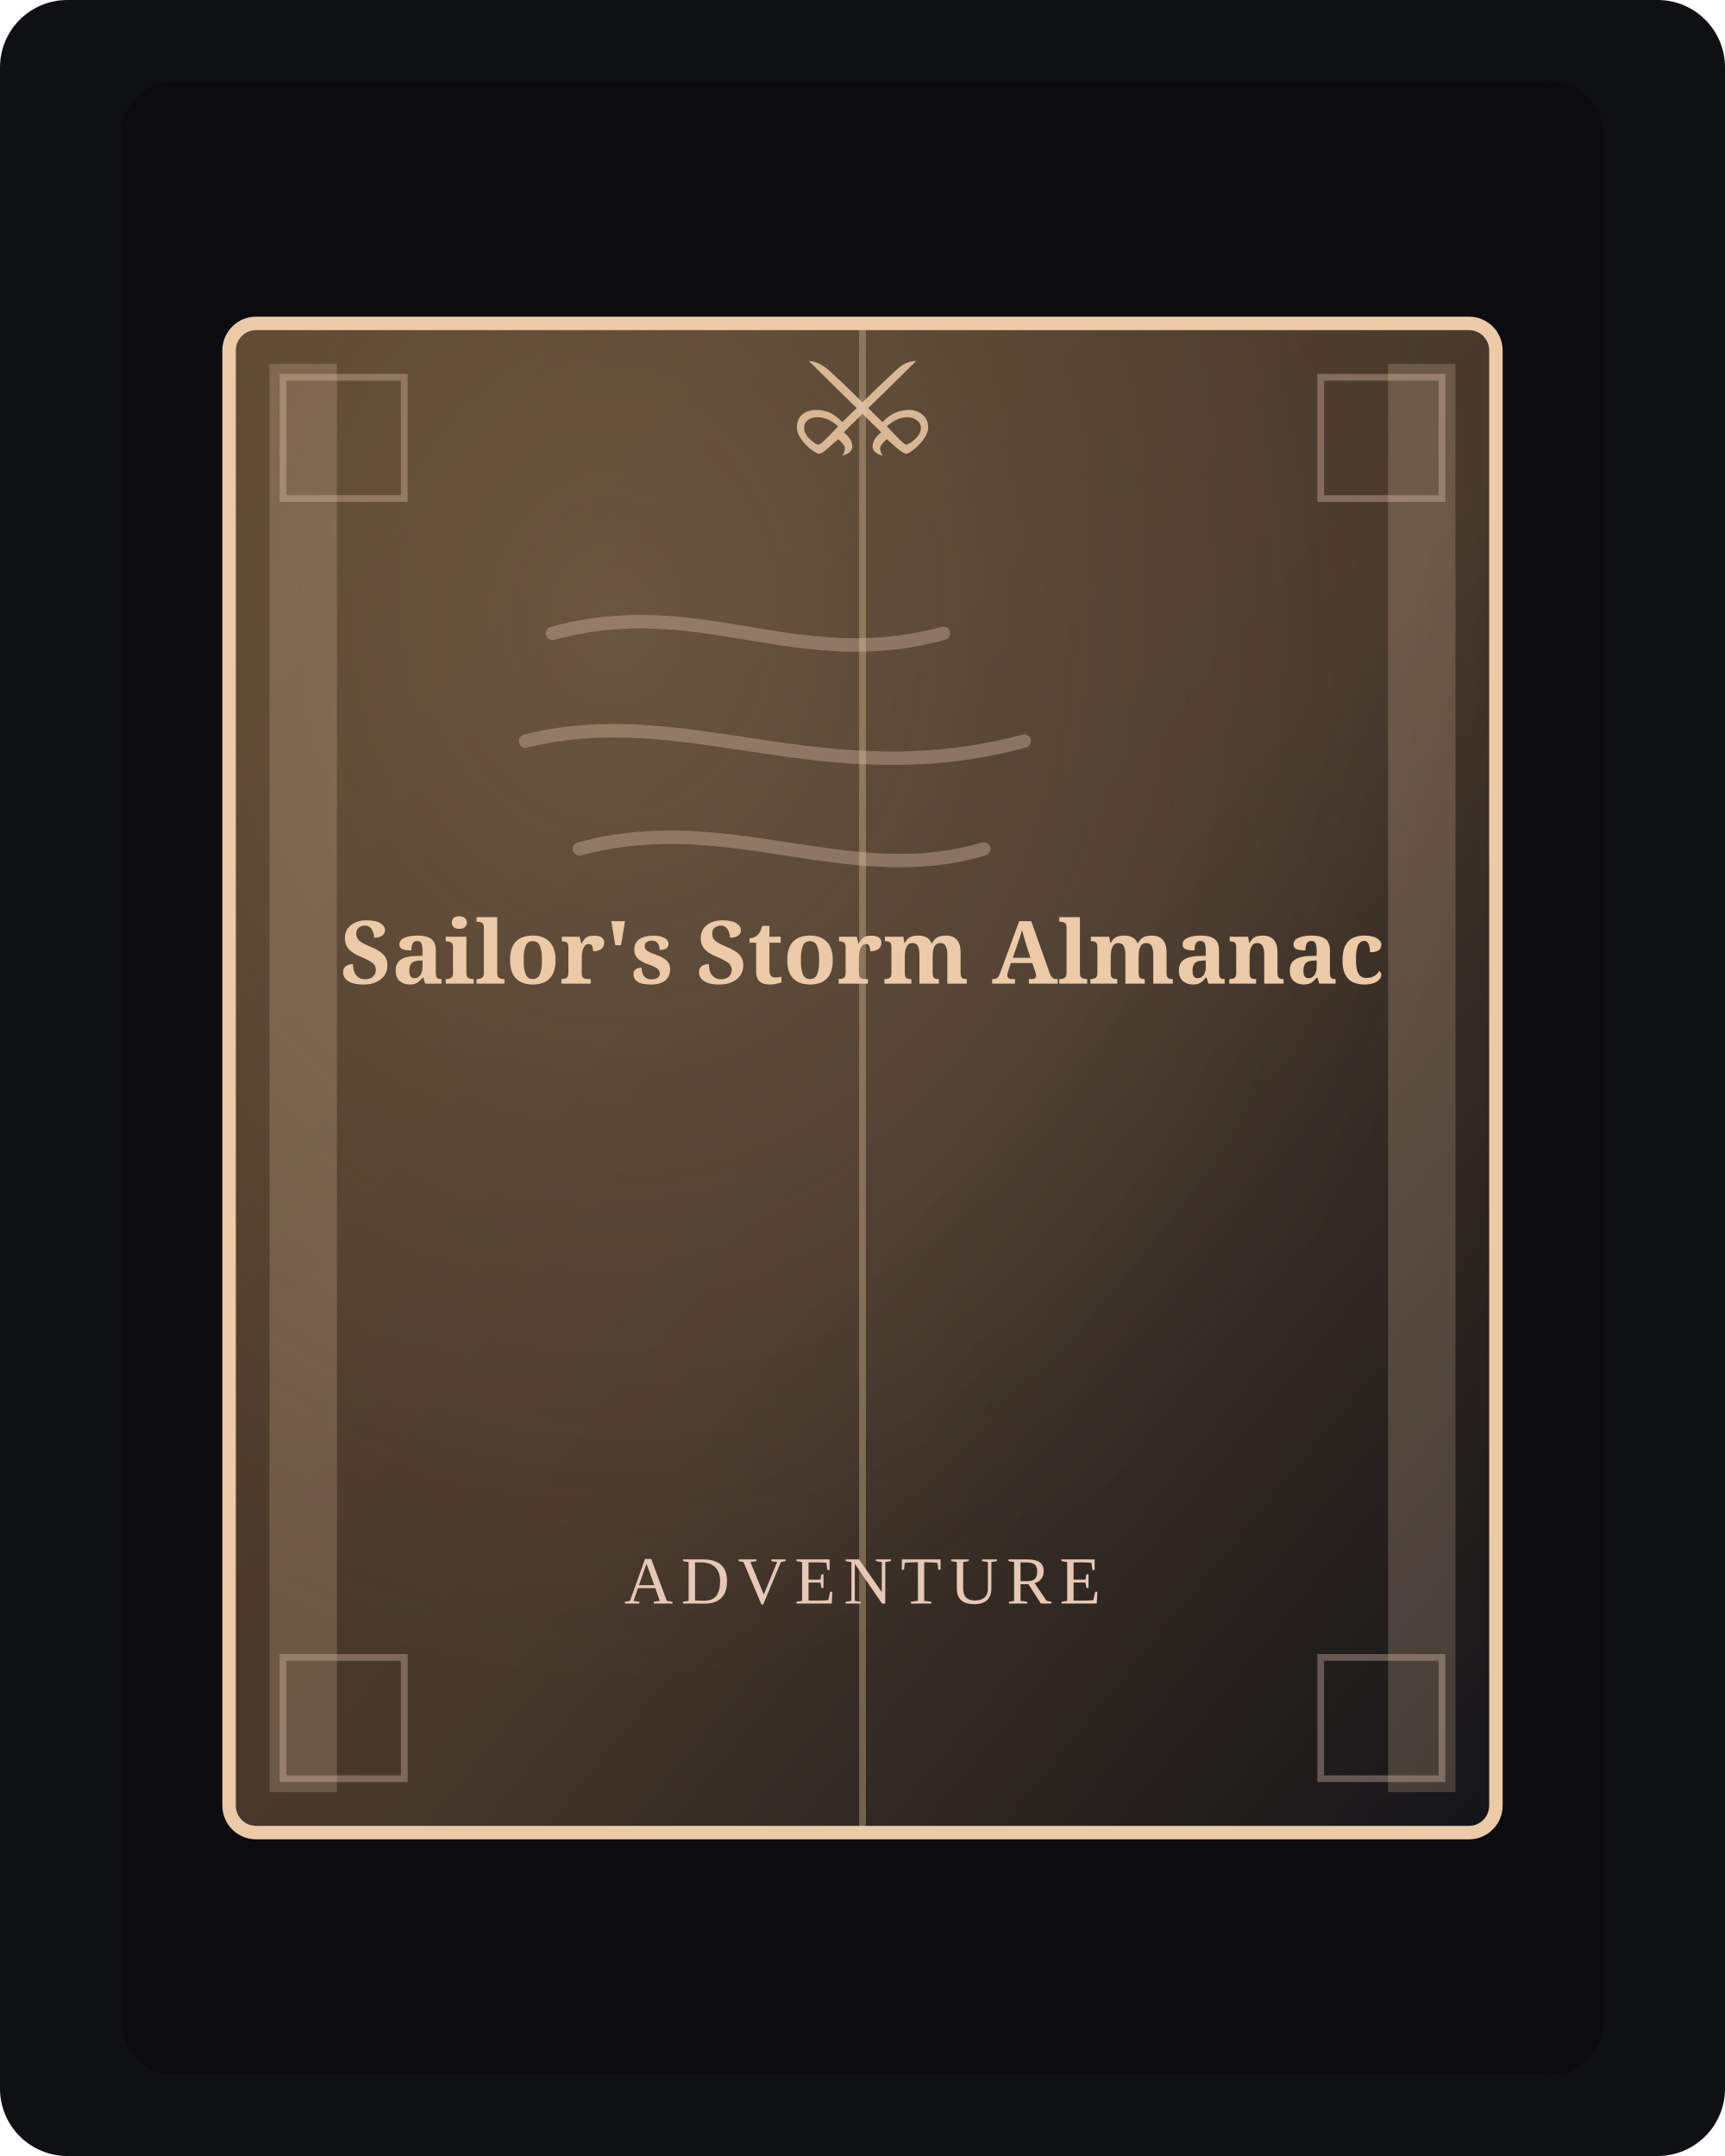
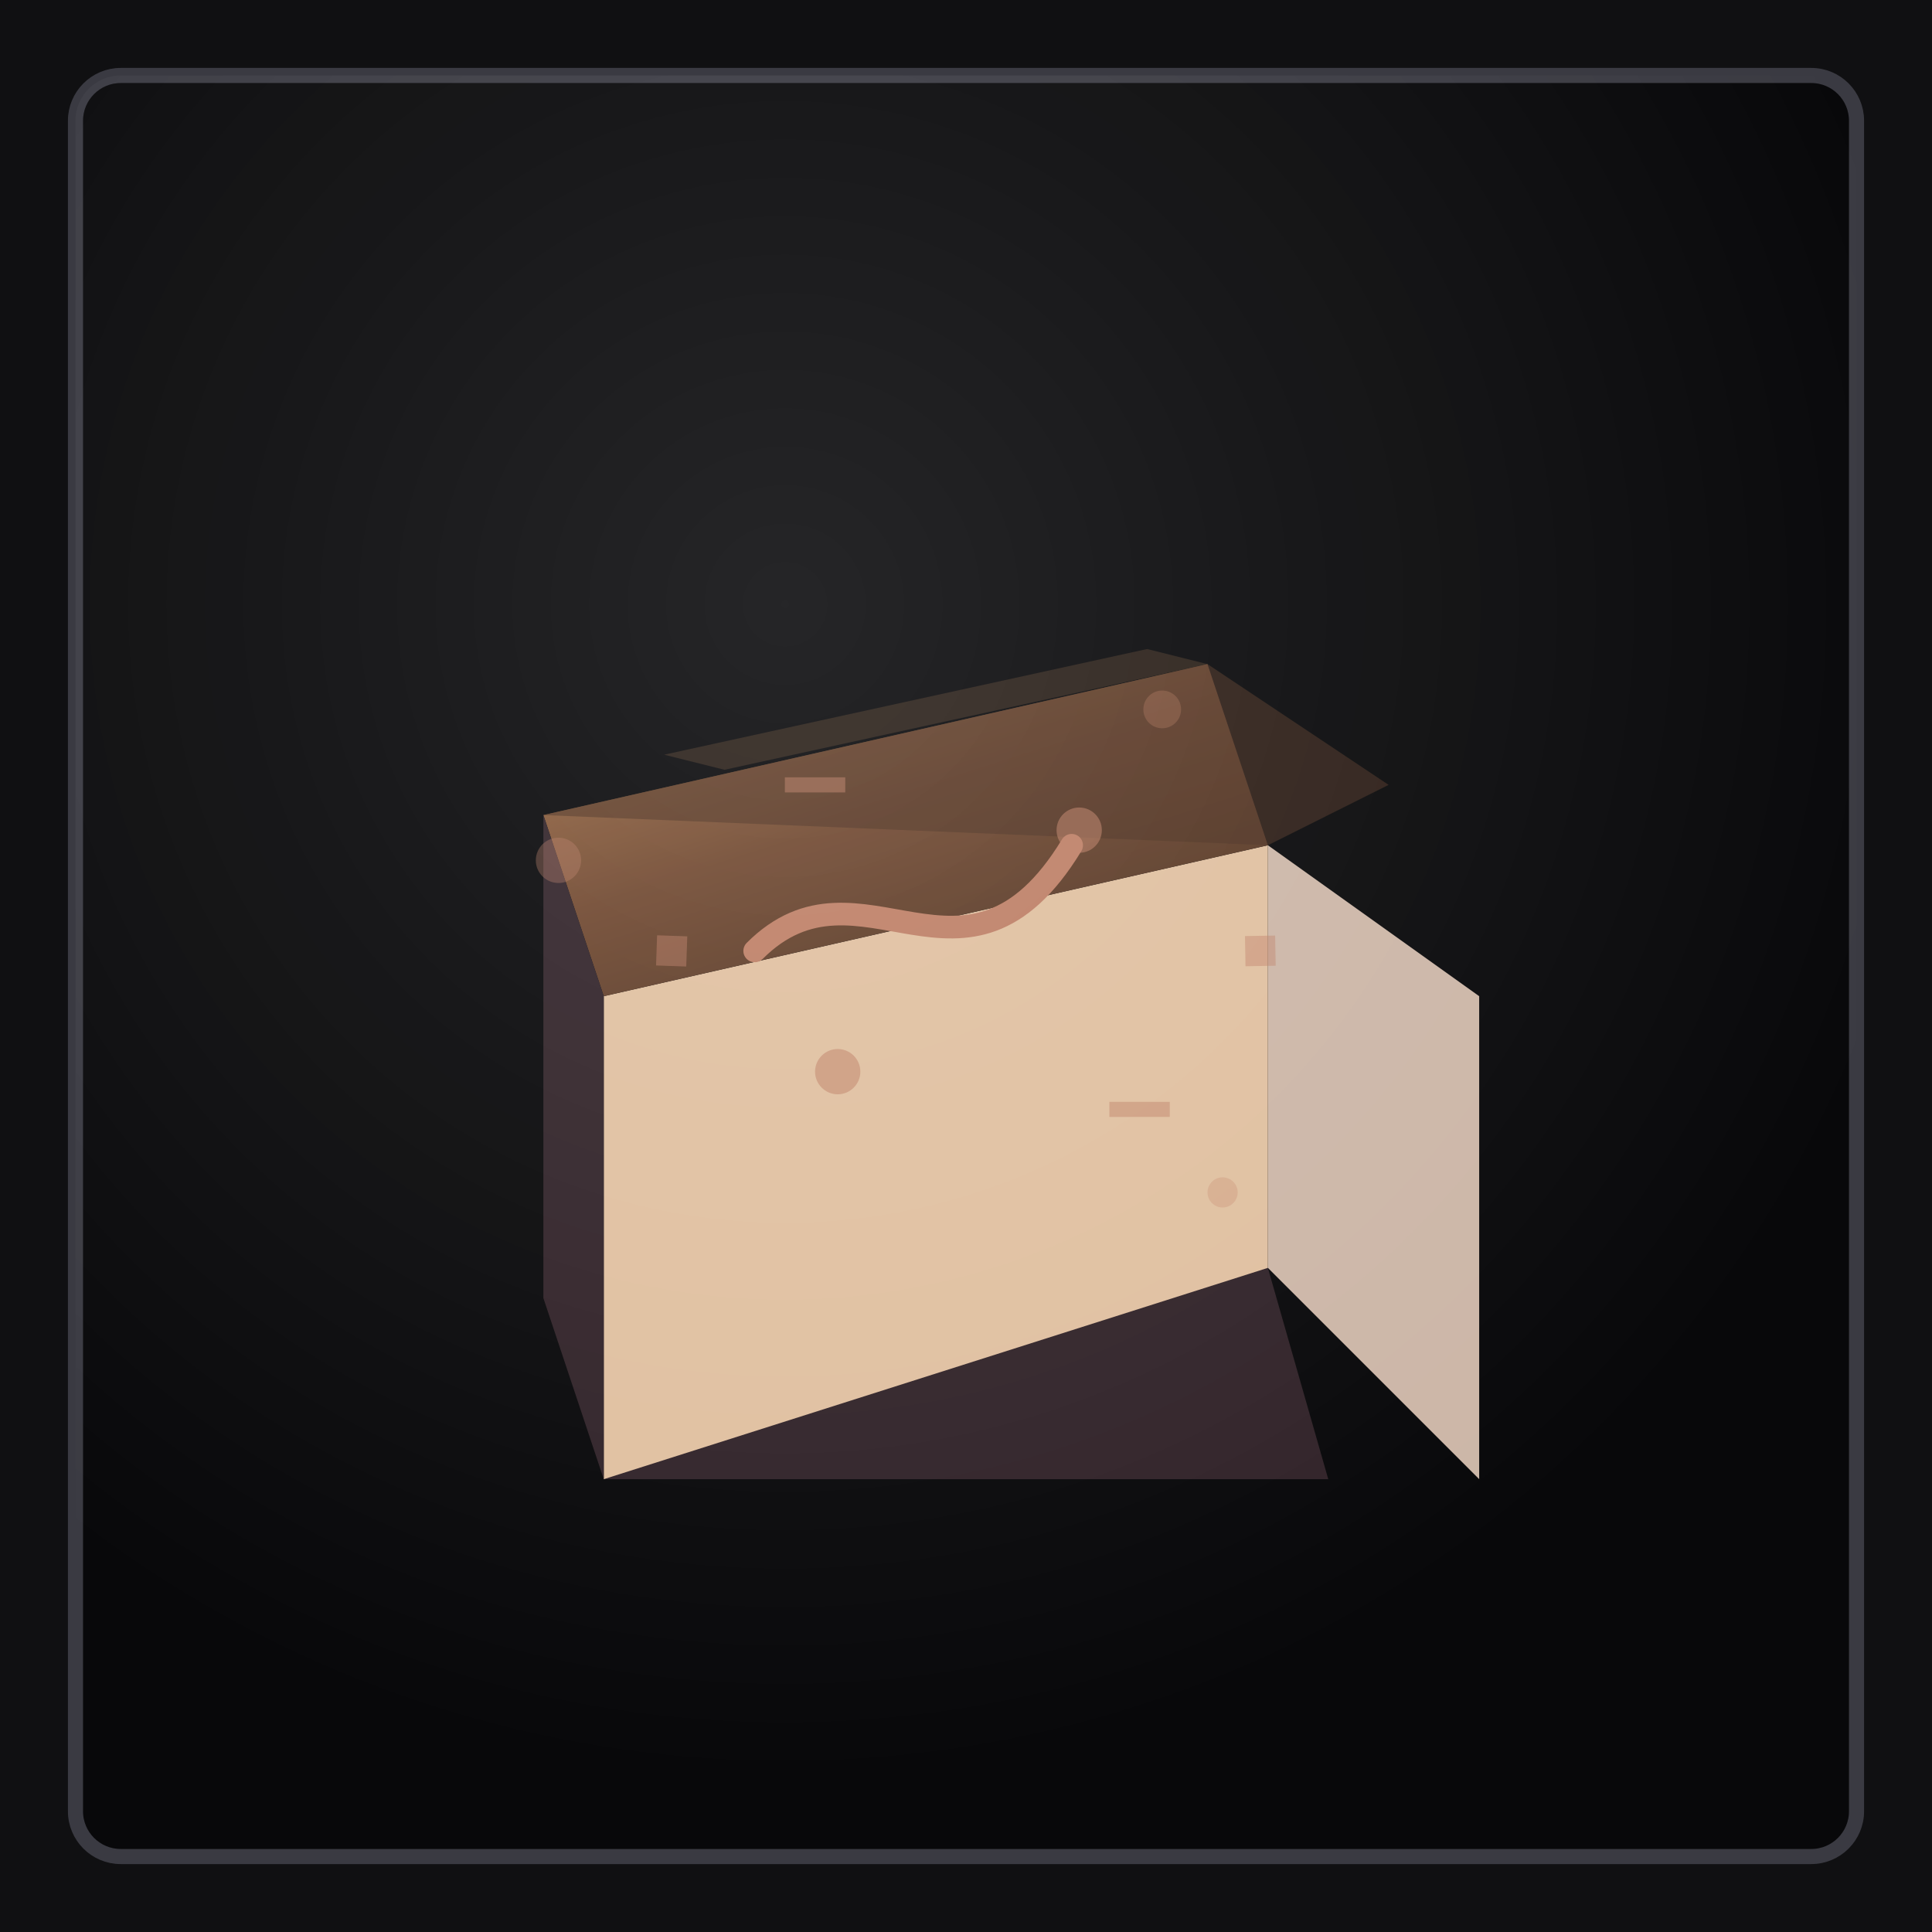
- <svg xmlns="http://www.w3.org/2000/svg" width="256" height="320" viewBox="0 0 256 320" role="img" aria-label="Sailor's Storm Almanac">
+ <svg xmlns="http://www.w3.org/2000/svg" width="256" height="256" viewBox="0 0 256 256" role="img" aria-label="Sailor's Storm Almanac">
  <defs>
-     <linearGradient id="g-sailor-s-storm-almanac" x1="0" y1="0" x2="1" y2="1">
-       <stop offset="0%" stop-color="#533e27" />
-       <stop offset="55%" stop-color="#47382b" />
-       <stop offset="100%" stop-color="#141418" />
+     <linearGradient id="cover-sailor-s-storm-almanac" x1="0.15" y1="0" x2="0.85" y2="1">
+       <stop offset="0%" stop-color="#a07048" />
+       <stop offset="45%" stop-color="#704830" />
+       <stop offset="100%" stop-color="#4a3020" />
    </linearGradient>
-     <radialGradient id="shine-sailor-s-storm-almanac" cx="30%" cy="20%" r="70%">
-       <stop offset="0%" stop-color="#eccaa7" stop-opacity="0.18" />
-       <stop offset="100%" stop-color="#eccaa7" stop-opacity="0" />
+     <radialGradient id="glow-sailor-s-storm-almanac" cx="40%" cy="30%" r="65%">
+       <stop offset="0%" stop-color="#ffffff" stop-opacity="0.12" />
+       <stop offset="100%" stop-color="#ffffff" stop-opacity="0" />
    </radialGradient>
  </defs>
-   <rect width="256" height="320" rx="10" fill="#0f1014" />
-   <rect x="18" y="12" width="220" height="296" rx="8" fill="#090a0d" opacity="0.55" />
-   <rect x="34" y="48" width="188" height="224" rx="4" fill="url(#g-sailor-s-storm-almanac)" stroke="#eccaa7" stroke-width="2" />
-   <path d="M128 48 L128 272" stroke="#eccaa7" opacity="0.35" />
-   <rect x="40" y="54" width="10" height="212" fill="#eccaa7" opacity="0.22" />
-   <rect x="206" y="54" width="10" height="212" fill="#eccaa7" opacity="0.22" />
-   <rect x="34" y="48" width="188" height="224" rx="6" fill="url(#shine-sailor-s-storm-almanac)" pointer-events="none" />
-   <g transform="translate(0,8)">
-     <g opacity="0.34" fill="none" stroke="#e7c7b5" stroke-width="2" stroke-linecap="round">
-       <path d="M82 86 C104 80, 118 92, 140 86" />
-       <path d="M78 102 C102 96, 122 110, 152 102" />
-       <path d="M86 118 C108 112, 126 124, 146 118" />
-     </g>
+   <rect width="256" height="256" fill="#101012" />
+   <rect x="10" y="10" width="236" height="236" rx="6" fill="#08080a" stroke="#3a3a42" stroke-width="2" />
+   <g>
+     <polygon points="88,168 168,168 176,196 80,196" fill="#312329" />
+     <polygon points="168,112 196,132 196,196 168,168" fill="#ccb6a7" />
+     <polygon points="80,132 168,112 168,168 80,196" fill="#e0c0a0" />
+     <polygon points="72,108 160,88 168,112 80,132" fill="url(#cover-sailor-s-storm-almanac)" />
+     <polygon points="160,88 184,104 168,112 72,108" fill="#4a3020" opacity="0.55" />
+     <path d="M72 108 L80 132 L80 196 L72 172 Z" fill="#312329" />
+     <path d="M88 100 L152 86 L160 88 L96 102 Z" fill="#a07048" opacity="0.22" />
+     <path d="M100 126 C114 112, 128 135, 142 112, 156 126" fill="none" stroke="#be7f66" stroke-width="3" stroke-linecap="round" />
+     <circle cx="143" cy="110" r="3" fill="#be7f66" opacity="0.55" />
+     <rect x="165" y="124" width="4" height="4" fill="#be7f66" opacity="0.45" transform="rotate(359 167 126)" />
+     <path d="M147 147 L155 147" stroke="#be7f66" stroke-width="2" opacity="0.5" />
+     <circle cx="111" cy="142" r="3" fill="#be7f66" opacity="0.55" />
+     <rect x="87" y="124" width="4" height="4" fill="#be7f66" opacity="0.45" transform="rotate(182 89 126)" />
+     <path d="M104 104 L112 104" stroke="#be7f66" stroke-width="2" opacity="0.5" />
+     <circle cx="74" cy="114" r="3" fill="#be7f66" opacity="0.35" />
+     <circle cx="154" cy="94" r="2.5" fill="#be7f66" opacity="0.3" />
+     <circle cx="162" cy="158" r="2" fill="#be7f66" opacity="0.28" />
  </g>
-   <rect x="42" y="56" width="18" height="18" fill="none" stroke="#e7c7b5" opacity="0.35" />
-   <rect x="196" y="56" width="18" height="18" fill="none" stroke="#e7c7b5" opacity="0.35" />
-   <rect x="42" y="246" width="18" height="18" fill="none" stroke="#e7c7b5" opacity="0.35" />
-   <rect x="196" y="246" width="18" height="18" fill="none" stroke="#e7c7b5" opacity="0.35" />
-   <text x="128" y="146" text-anchor="middle" fill="#eccaa7" font-family="Georgia, serif" font-size="13" font-weight="700">Sailor's Storm Almanac</text>
-   <text x="128" y="164" text-anchor="middle" fill="#eccaa7" font-family="Georgia, serif" font-size="12" />
-   <text x="128" y="182" text-anchor="middle" fill="#eccaa7" font-family="Georgia, serif" font-size="11" />
-   <text x="128" y="238" text-anchor="middle" fill="#e7c7b5" font-size="10" letter-spacing="1.2">ADVENTURE</text>
-   <text x="128" y="66" text-anchor="middle" fill="#eccaa7" font-family="Georgia, serif" font-size="20" opacity="0.85">⚔</text>
+   <rect x="10" y="10" width="236" height="236" rx="6" fill="url(#glow-sailor-s-storm-almanac)" pointer-events="none" />
</svg>
